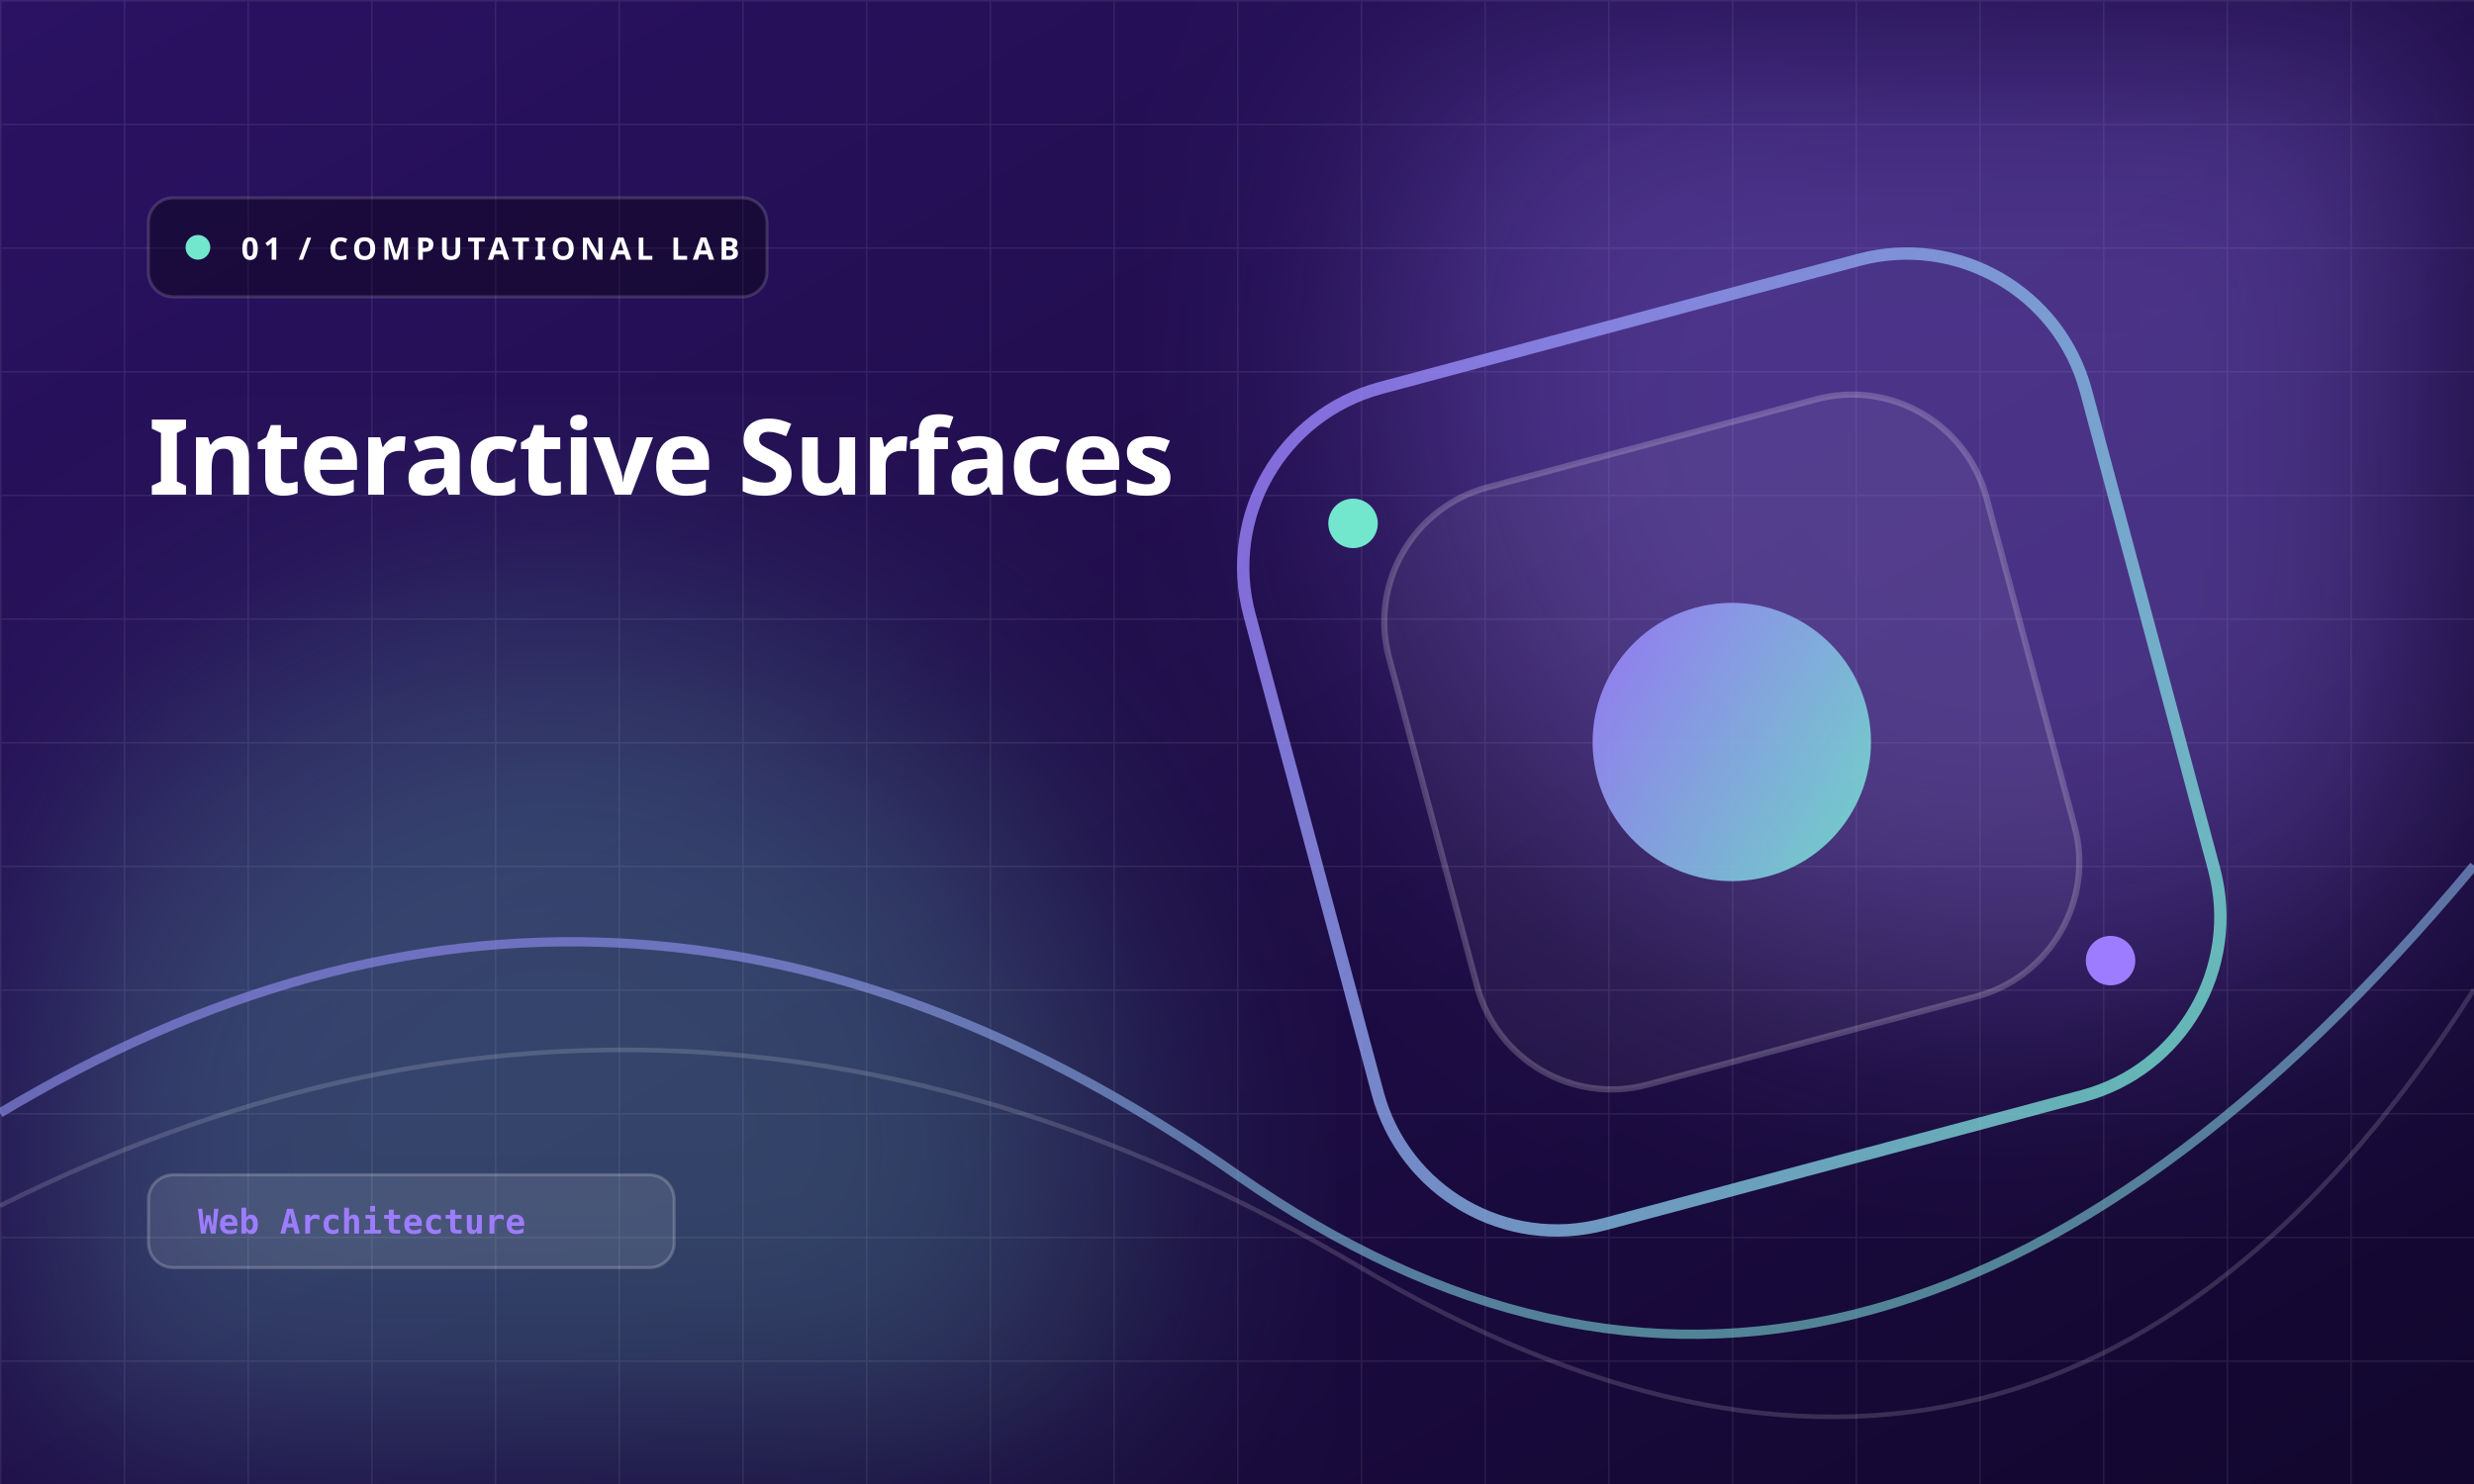
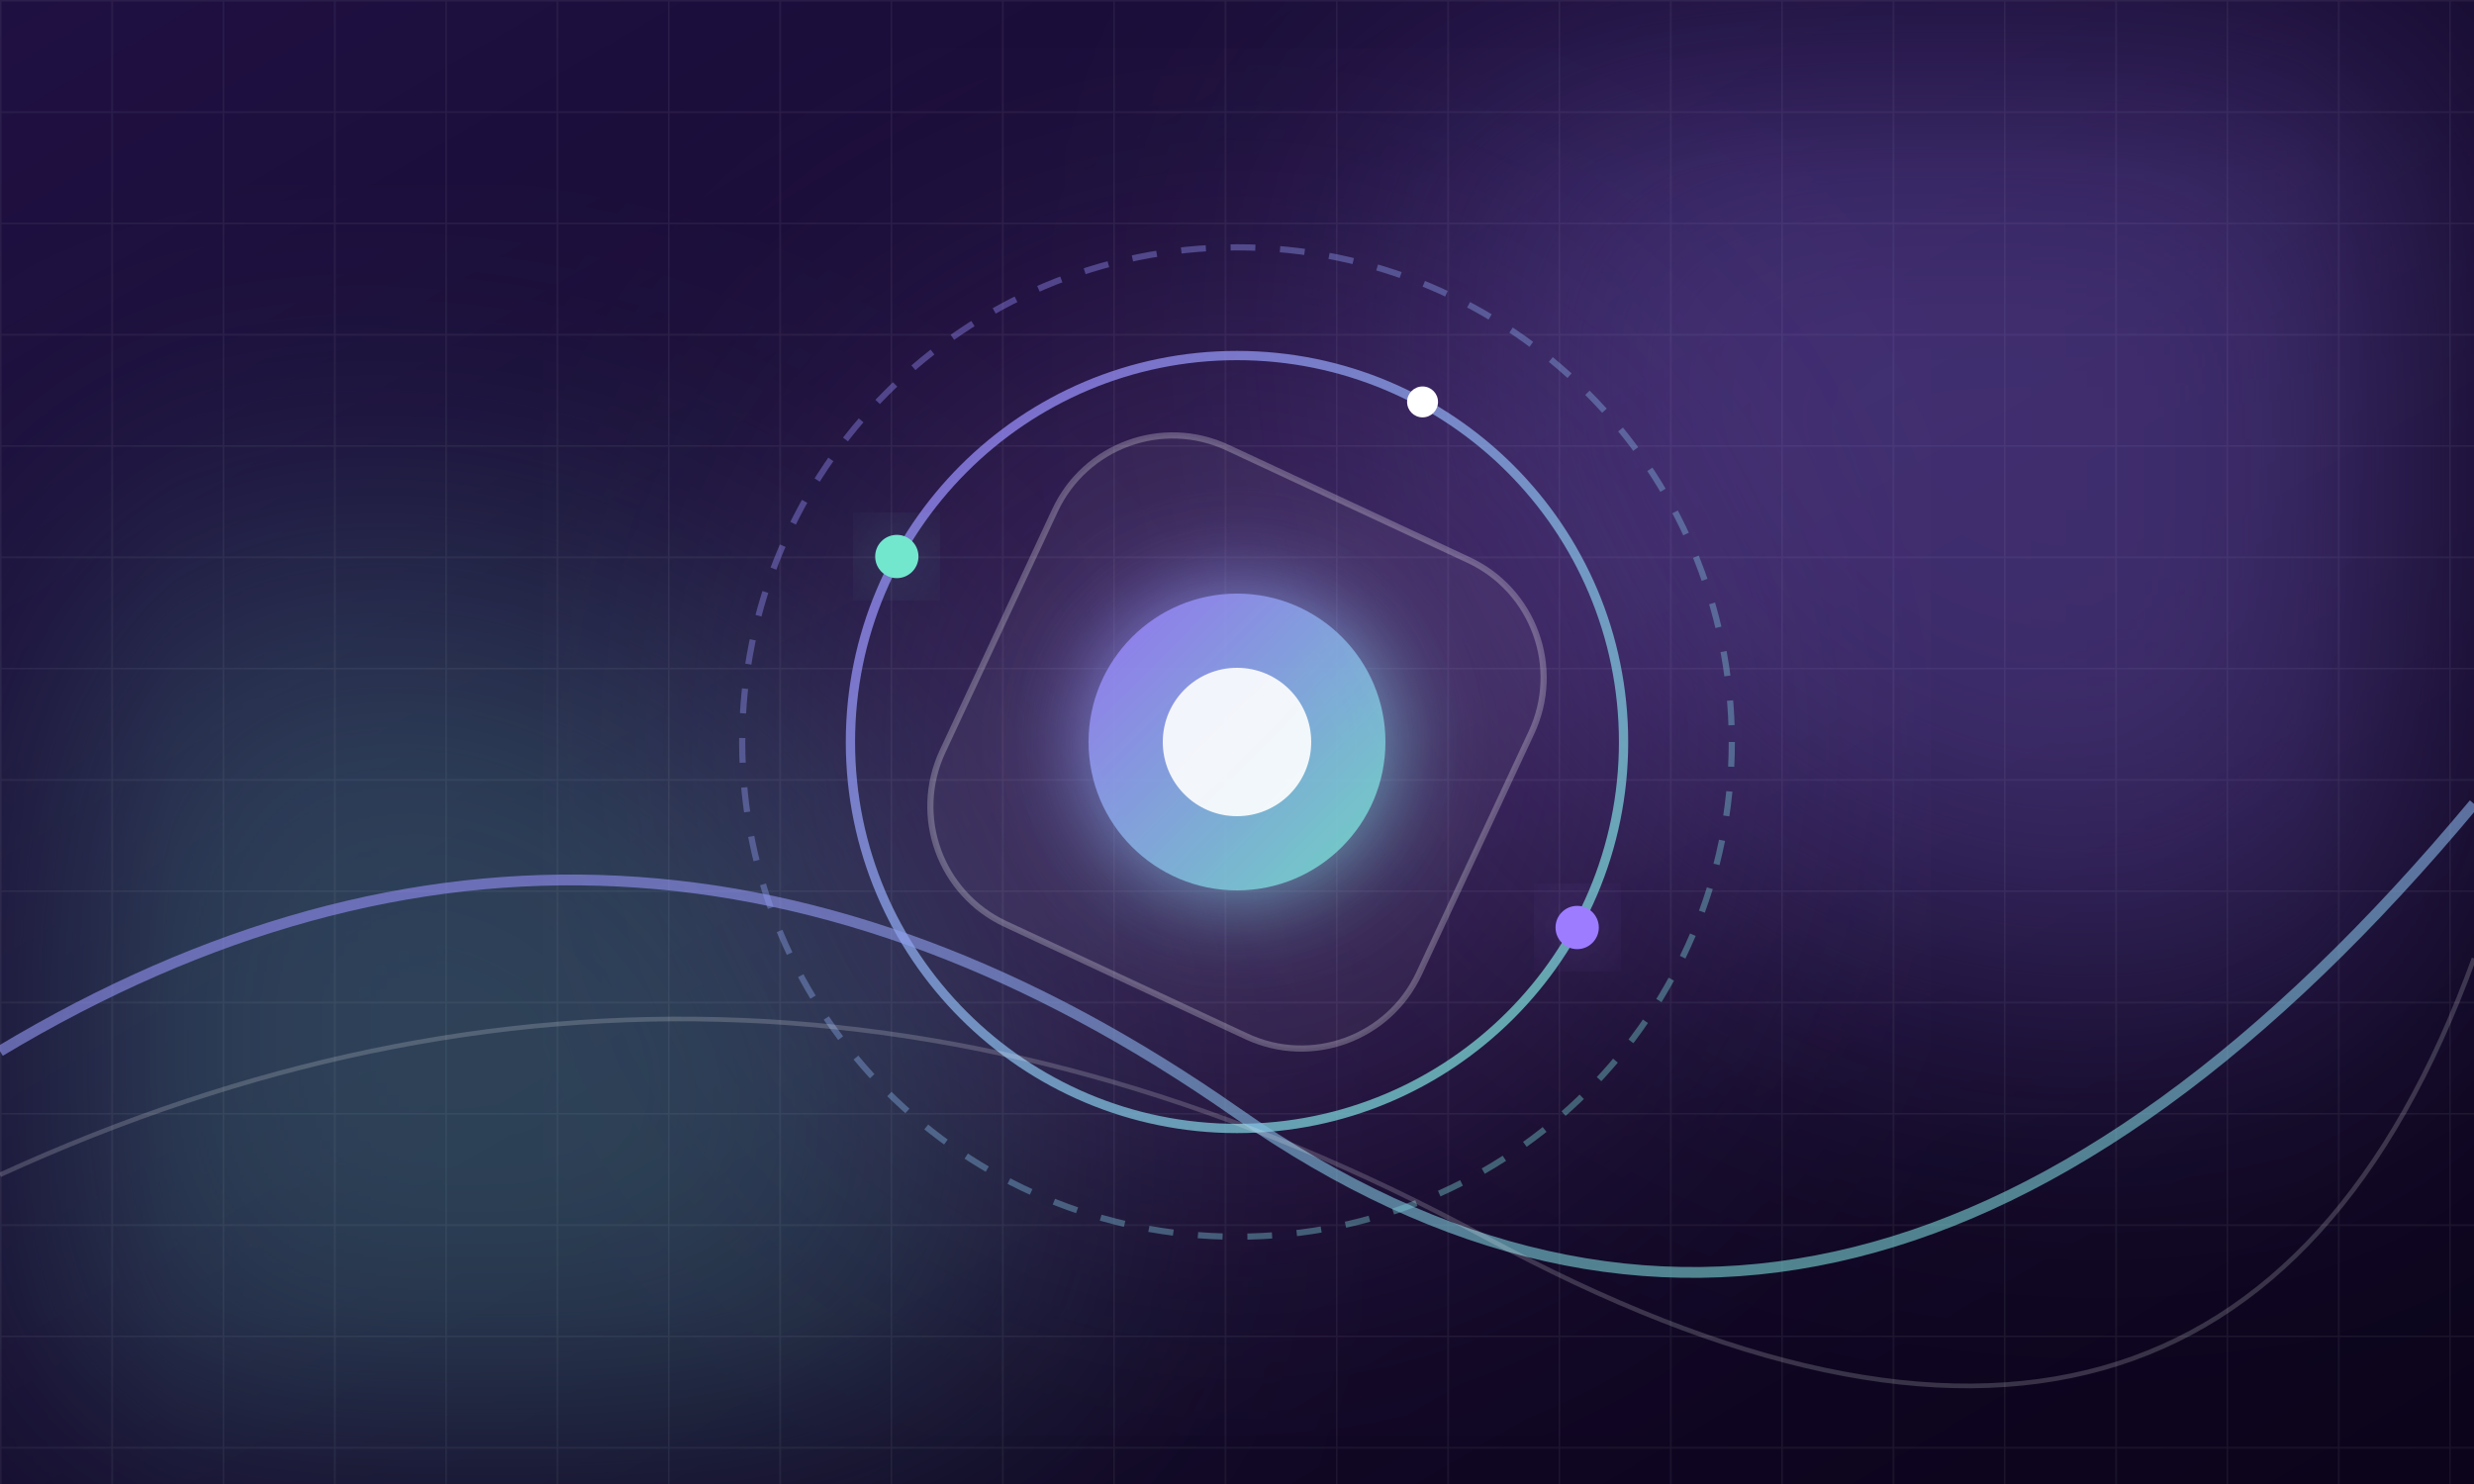
<svg xmlns="http://www.w3.org/2000/svg" width="800" height="480" viewBox="0 0 800 480">
  <defs>
-     <linearGradient id="bgGrad_coverstudio1svg" x1="0%" y1="0%" x2="100%" y2="100%">
-       <stop offset="0%" stop-color="#2b1263" />
-       <stop offset="100%" stop-color="#12072e" />
+     <linearGradient id="bgGrad_studio1" x1="0%" y1="0%" x2="100%" y2="100%">
+       <stop offset="0%" stop-color="#1f1042" />
+       <stop offset="100%" stop-color="#0b041a" />
    </linearGradient>
-     <linearGradient id="accentGrad_coverstudio1svg" x1="0%" y1="0%" x2="100%" y2="100%">
+     <linearGradient id="accGrad_studio1" x1="0%" y1="0%" x2="100%" y2="100%">
      <stop offset="0%" stop-color="#9d7cff" />
      <stop offset="100%" stop-color="#73e6ce" />
    </linearGradient>
-     <pattern id="grid_coverstudio1svg" width="40" height="40" patternUnits="userSpaceOnUse">
-       <path d="M 40 0 L 0 0 0 40" fill="none" stroke="rgba(255,255,255,0.08)" stroke-width="1" />
+     <filter id="glow_studio1" x="-50%" y="-50%" width="200%" height="200%">
+       <feGaussianBlur stdDeviation="16" result="blur" />
+       <feMerge>
+         <feMergeNode in="blur" />
+         <feMergeNode in="SourceGraphic" />
+       </feMerge>
+     </filter>
+     <filter id="ambient_studio1" x="-30%" y="-30%" width="160%" height="160%">
+       <feGaussianBlur stdDeviation="60" />
+     </filter>
+     <pattern id="pat_studio1" width="36" height="36" patternUnits="userSpaceOnUse">
+       <path d="M 36 0 L 0 0 0 36" fill="none" stroke="rgba(255,255,255,0.06)" stroke-width="1" />
    </pattern>
-     <filter id="blur_coverstudio1svg" x="-20%" y="-20%" width="140%" height="140%">
-       <feGaussianBlur stdDeviation="45" />
-     </filter>
  </defs>
-   <rect width="800" height="480" fill="url(#bgGrad_coverstudio1svg)" />
-   <rect width="800" height="480" fill="url(#grid_coverstudio1svg)" />
-   <circle cx="650" cy="120" r="200" fill="#9d7cff" opacity="0.35" filter="url(#blur_coverstudio1svg)" />
-   <circle cx="180" cy="380" r="180" fill="#73e6ce" opacity="0.25" filter="url(#blur_coverstudio1svg)" />
-   <g transform="translate(560, 240) rotate(-15)">
-     <rect x="-140" y="-140" width="280" height="280" rx="60" fill="none" stroke="url(#accentGrad_coverstudio1svg)" stroke-width="4" opacity="0.8" />
-     <rect x="-100" y="-100" width="200" height="200" rx="45" fill="rgba(255,255,255,0.05)" stroke="rgba(255,255,255,0.2)" stroke-width="2" />
-     <circle cx="0" cy="0" r="45" fill="url(#accentGrad_coverstudio1svg)" opacity="0.9" />
-     <circle cx="-100" cy="-100" r="8" fill="#73e6ce" />
-     <circle cx="100" cy="100" r="8" fill="#9d7cff" />
+   <rect width="800" height="480" fill="url(#bgGrad_studio1)" />
+   <rect width="800" height="480" fill="url(#pat_studio1)" />
+   <circle cx="680" cy="100" r="220" fill="#9d7cff" opacity="0.32" filter="url(#ambient_studio1)" />
+   <circle cx="120" cy="380" r="200" fill="#73e6ce" opacity="0.25" filter="url(#ambient_studio1)" />
+   <circle cx="400" cy="240" r="140" fill="#c084fc" opacity="0.2" filter="url(#ambient_studio1)" />
+   <g transform="translate(400, 240)">
+     <circle cx="0" cy="0" r="160" fill="none" stroke="url(#accGrad_studio1)" stroke-width="2" stroke-dasharray="8 8" opacity="0.4" />
+     <circle cx="0" cy="0" r="125" fill="none" stroke="url(#accGrad_studio1)" stroke-width="3" opacity="0.75" />
+     <rect x="-85" y="-85" width="170" height="170" rx="42" fill="rgba(255,255,255,0.04)" stroke="rgba(255,255,255,0.25)" stroke-width="2" transform="rotate(25)" />
+     <circle cx="0" cy="0" r="48" fill="url(#accGrad_studio1)" opacity="0.9" filter="url(#glow_studio1)" />
+     <circle cx="0" cy="0" r="24" fill="#ffffff" opacity="0.9" />
+     <circle cx="-110" cy="-60" r="7" fill="#73e6ce" filter="url(#glow_studio1)" />
+     <circle cx="110" cy="60" r="7" fill="#9d7cff" filter="url(#glow_studio1)" />
+     <circle cx="60" cy="-110" r="5" fill="#ffffff" />
  </g>
-   <path d="M 0 360 Q 200 240 400 380 T 800 280" fill="none" stroke="url(#accentGrad_coverstudio1svg)" stroke-width="3" opacity="0.6" />
-   <path d="M 0 390 Q 220 280 440 410 T 800 320" fill="none" stroke="rgba(255,255,255,0.15)" stroke-width="1.5" />
-   <g transform="translate(48, 64)">
-     <rect x="0" y="0" width="200" height="32" rx="8" fill="rgba(0,0,0,0.35)" stroke="rgba(255,255,255,0.15)" stroke-width="1" />
-     <circle cx="16" cy="16" r="4" fill="#73e6ce" />
-     <text x="30" y="20" font-family="sans-serif" font-size="10" font-weight="700" fill="#ffffff" letter-spacing="1.5">01 / COMPUTATIONAL LAB</text>
-   </g>
-   <text x="48" y="160" font-family="sans-serif" font-size="34" font-weight="800" fill="#ffffff" letter-spacing="-0.5">Interactive Surfaces</text>
-   <g transform="translate(48, 380)">
-     <rect x="0" y="0" width="170" height="30" rx="8" fill="rgba(255,255,255,0.1)" stroke="rgba(255,255,255,0.2)" stroke-width="1" />
-     <text x="16" y="19" font-family="monospace" font-size="11" font-weight="600" fill="#9d7cff">Web Architecture</text>
-   </g>
+   <path d="M 0 340 Q 200 220 400 360 T 800 260" fill="none" stroke="url(#accGrad_studio1)" stroke-width="3.5" opacity="0.6" />
+   <path d="M 0 380 Q 240 270 480 400 T 800 310" fill="none" stroke="rgba(255,255,255,0.18)" stroke-width="1.5" />
</svg>
